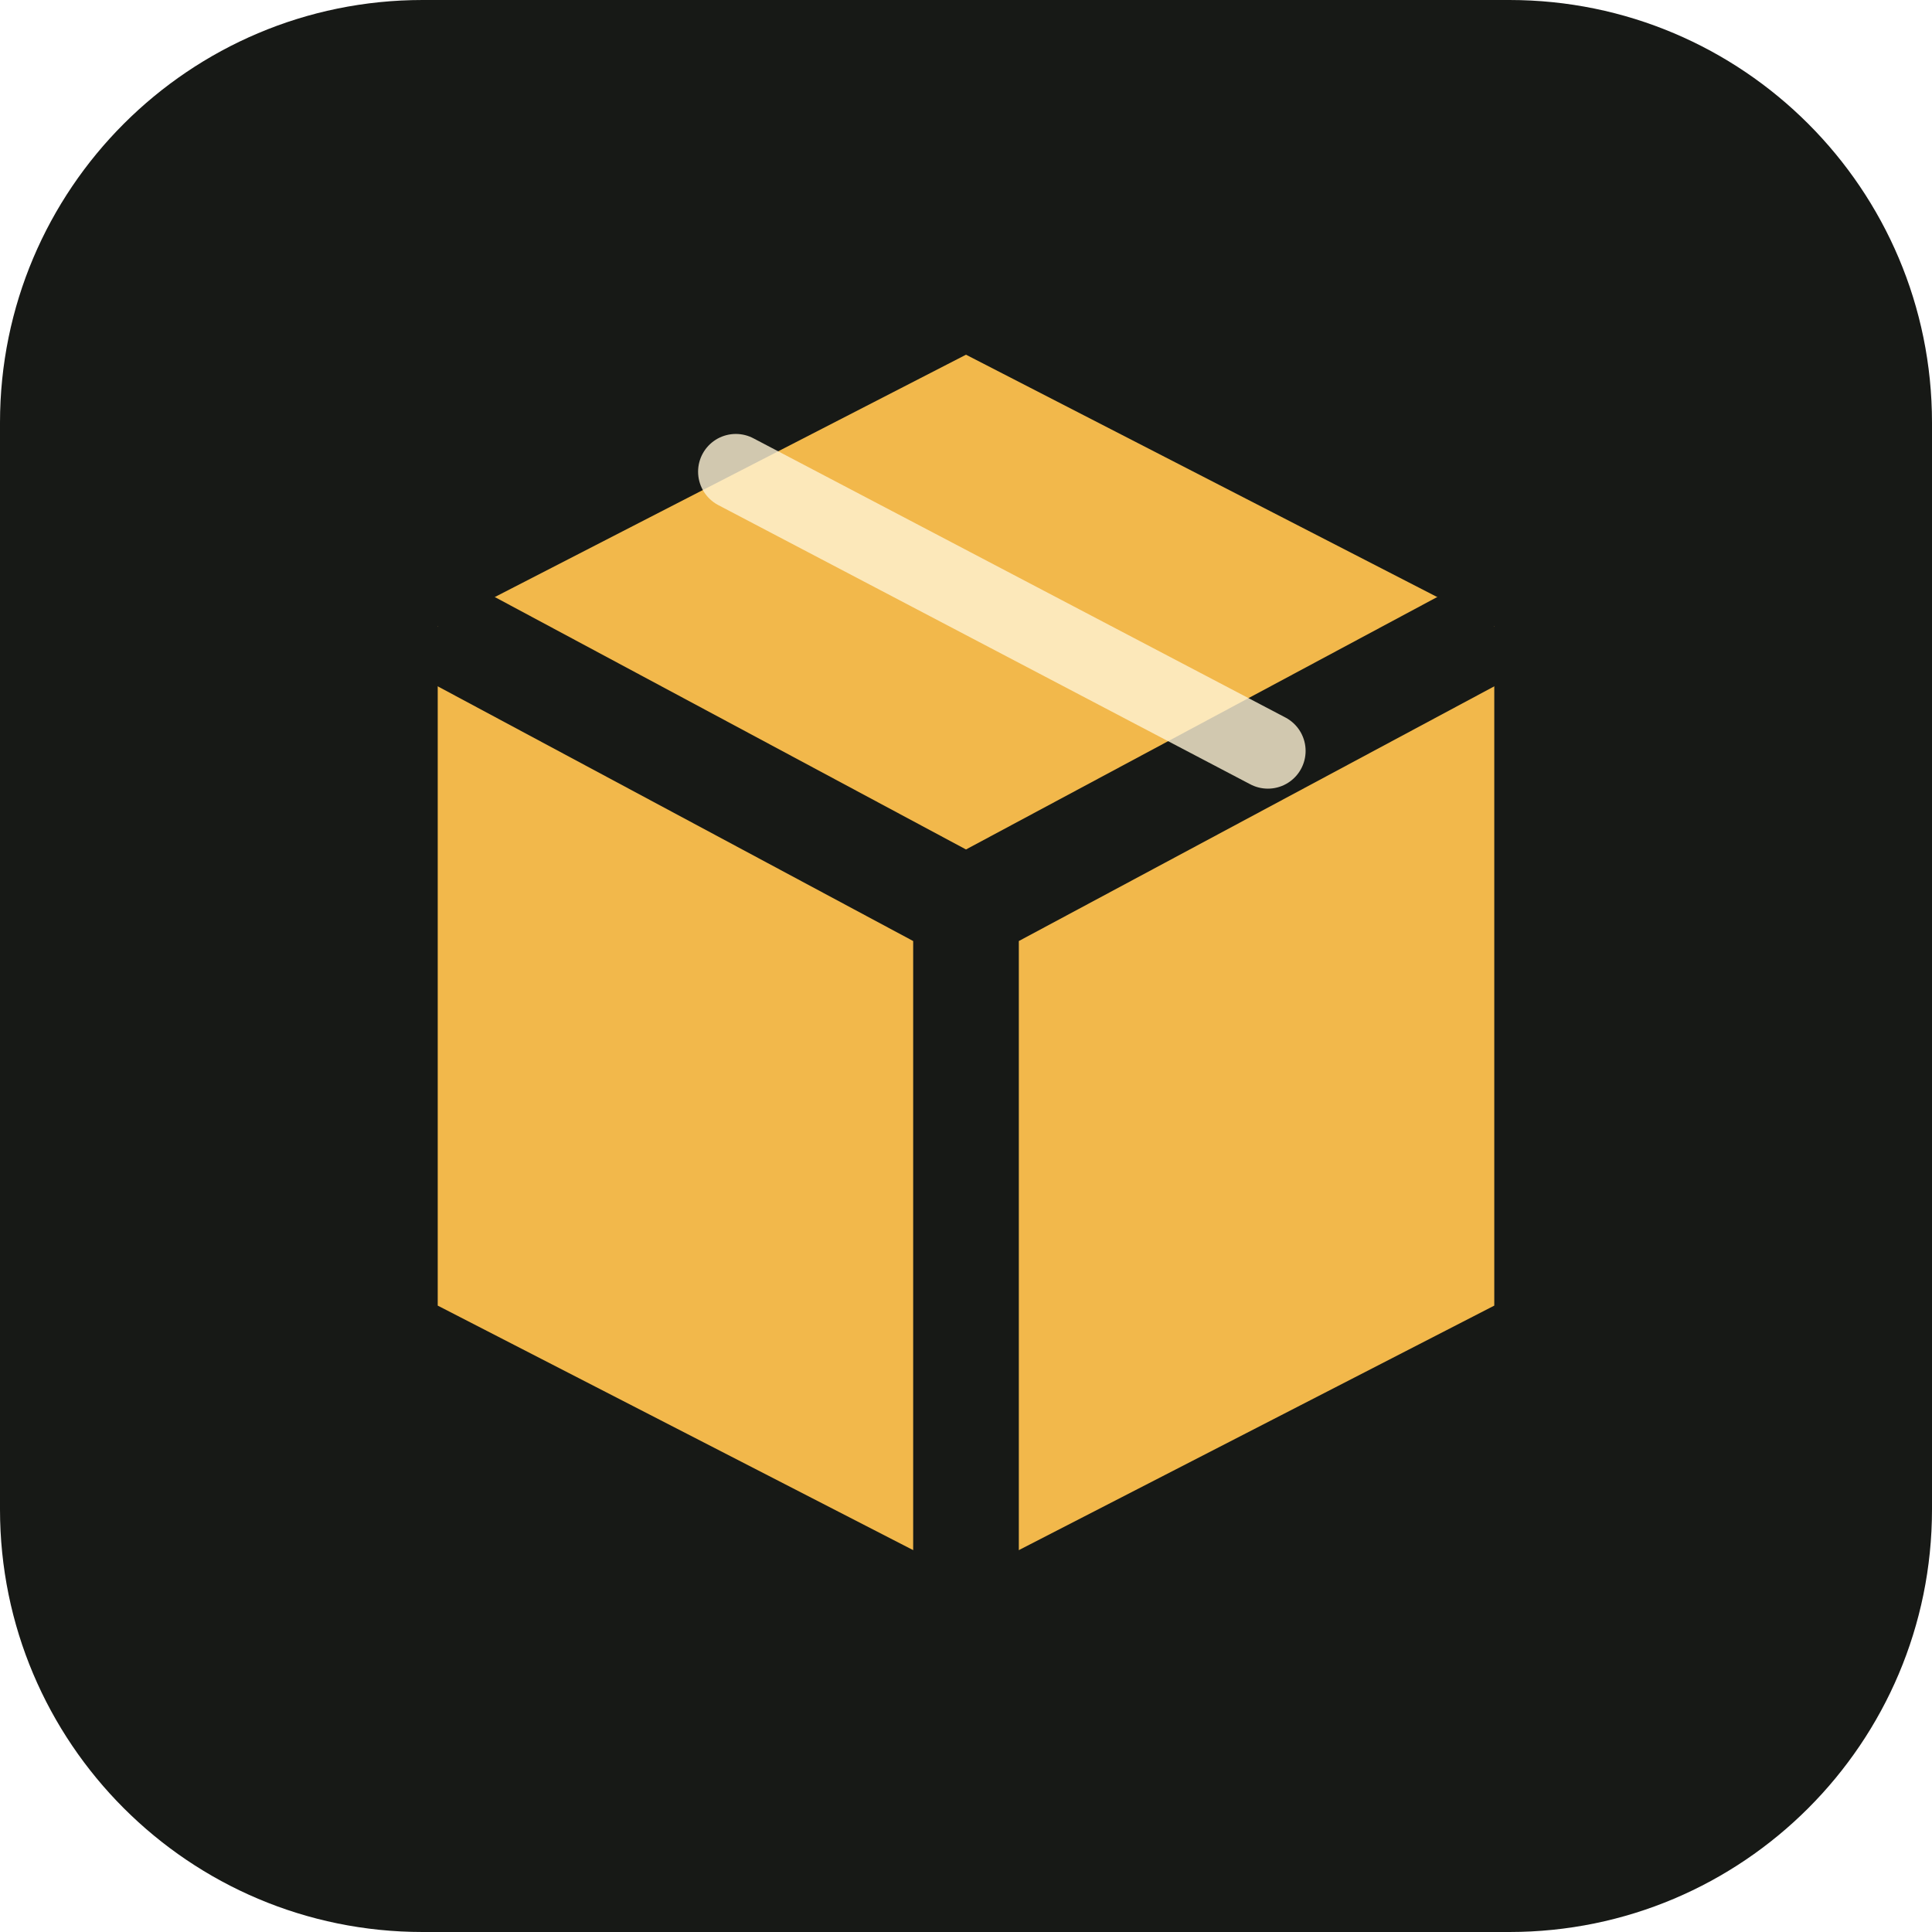
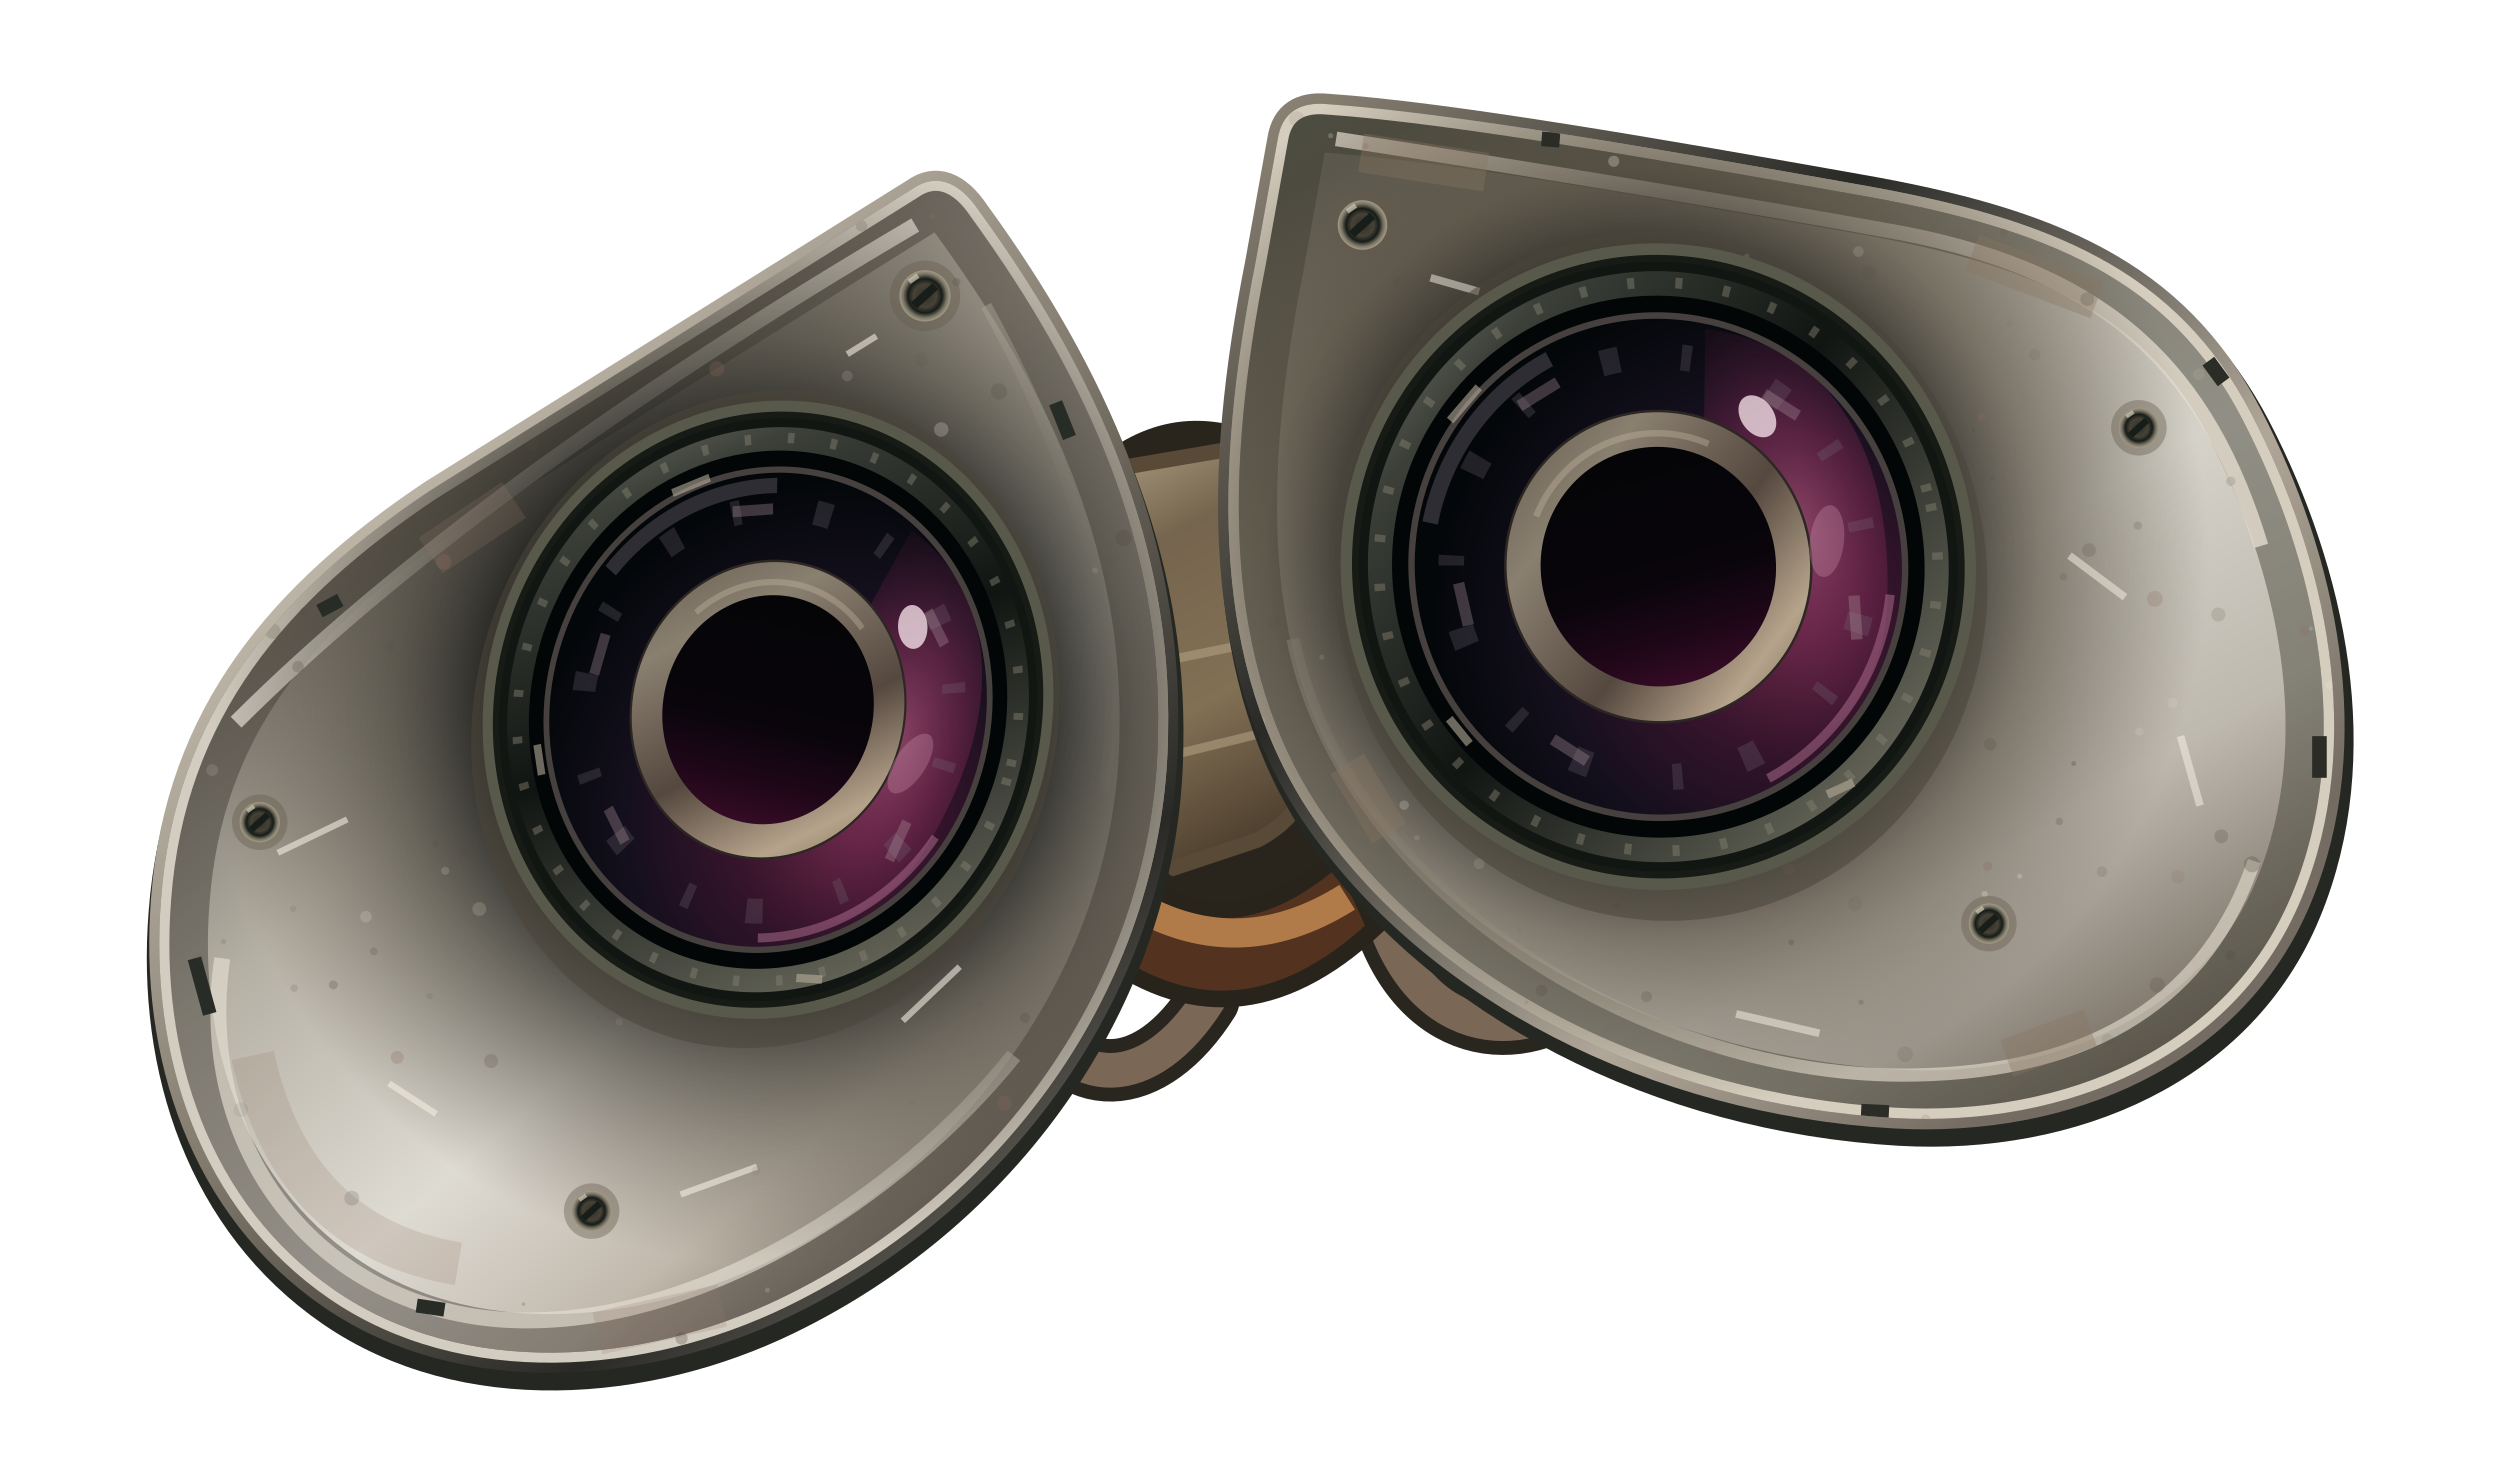
- <svg xmlns="http://www.w3.org/2000/svg" viewBox="0 0 512 512">
-   <rect width="512" height="512" rx="112" fill="#171916" />
-   <path d="M116 166 256 94l140 72v180l-140 72-140-72Z" fill="#f2b84b" />
-   <path d="m116 166 140 75 140-75M256 241v177" fill="none" stroke="#171916" stroke-width="28" stroke-linejoin="round" />
-   <path d="m195 125 141 74" fill="none" stroke="#fff4d6" stroke-width="20" stroke-linecap="round" opacity=".8" />
+ <svg xmlns="http://www.w3.org/2000/svg" width="720" height="424" viewBox="44 0 180 106" fill="none" role="img" aria-labelledby="title description">
+   <defs>
+     <path id="left-shell" d="M109.7 13.6C111.4 12.4 113.1 13.1 114.5 15.2C123.2 27.2 128.4 39.3 128.1 52.8C127.9 70.3 116.9 86.2 100.6 94.1C90.5 99 77.3 100.1 67.7 93.5C58.4 87.1 54.7 76 55.6 64.7C56.6 51.3 64.1 42.6 75 35.3Z" />
+     <path id="right-shell" d="M139.6 7.5C148.4 8.1 163.8 10.8 177.9 13.3C191.6 15.7 200.7 19.4 206.1 29.8C211.5 40.2 214.4 53.4 209.7 64.7C205 76.1 192.8 81.2 180.4 80.5C163.1 79.5 147.1 71.4 138.5 58.8C131.2 48 131.4 34 134.4 18.9L136 10C136.3 8.1 137.6 7.3 139.6 7.5Z" />
+     <clipPath id="left-clip">
+       <use href="#left-shell" />
+     </clipPath>
+     <clipPath id="right-clip">
+       <use href="#right-shell" />
+     </clipPath>
+     <linearGradient id="edge" x1="91" y1="11" x2="170" y2="96" gradientUnits="userSpaceOnUse">
+       <stop stop-color="#c8c1b2" />
+       <stop offset=".27" stop-color="#827a6d" />
+       <stop offset=".52" stop-color="#292926" />
+       <stop offset=".81" stop-color="#b0a799" />
+       <stop offset="1" stop-color="#746c62" />
+     </linearGradient>
+     <linearGradient id="left-metal" x1="74" y1="38" x2="117" y2="88" gradientUnits="userSpaceOnUse">
+       <stop stop-color="#7d786e" />
+       <stop offset=".24" stop-color="#b5b0a4" />
+       <stop offset=".56" stop-color="#dedbd3" />
+       <stop offset=".79" stop-color="#c1b8ac" />
+       <stop offset="1" stop-color="#6b6157" />
+     </linearGradient>
+     <linearGradient id="right-metal" x1="147" y1="8" x2="190" y2="82" gradientUnits="userSpaceOnUse">
+       <stop stop-color="#5e5b51" />
+       <stop offset=".23" stop-color="#aca597" />
+       <stop offset=".56" stop-color="#d5d2c9" />
+       <stop offset=".78" stop-color="#beb9af" />
+       <stop offset="1" stop-color="#756c61" />
+     </linearGradient>
+     <radialGradient id="left-shadow" cx="99" cy="51" r="40" gradientUnits="userSpaceOnUse">
+       <stop offset=".49" stop-color="#171816" stop-opacity=".9" />
+       <stop offset=".67" stop-color="#3f3c33" stop-opacity=".65" />
+       <stop offset="1" stop-color="#5a5145" stop-opacity="0" />
+     </radialGradient>
+     <radialGradient id="right-shadow" cx="163" cy="40" r="40" gradientUnits="userSpaceOnUse">
+       <stop offset=".48" stop-color="#121412" stop-opacity=".92" />
+       <stop offset=".7" stop-color="#4b4437" stop-opacity=".6" />
+       <stop offset="1" stop-color="#4b4437" stop-opacity="0" />
+     </radialGradient>
+     <linearGradient id="hinge" x1="122" y1="33" x2="138" y2="63" gradientUnits="userSpaceOnUse">
+       <stop stop-color="#a99b7f" />
+       <stop offset=".23" stop-color="#76654e" />
+       <stop offset=".58" stop-color="#827055" />
+       <stop offset="1" stop-color="#3a2d20" />
+     </linearGradient>
+     <linearGradient id="ring-metal" x1="-18" y1="-24" x2="18" y2="25" gradientUnits="userSpaceOnUse">
+       <stop stop-color="#908b7c" />
+       <stop offset=".19" stop-color="#3c4039" />
+       <stop offset=".47" stop-color="#111512" />
+       <stop offset=".76" stop-color="#4f5147" />
+       <stop offset="1" stop-color="#8d8676" />
+     </linearGradient>
+     <radialGradient id="glass" cx=".7" cy=".67" r=".69">
+       <stop stop-color="#59243e" />
+       <stop offset=".34" stop-color="#35142b" />
+       <stop offset=".68" stop-color="#130f1c" />
+       <stop offset="1" stop-color="#04070a" />
+     </radialGradient>
+     <radialGradient id="reflection" cx=".68" cy=".48" r=".6">
+       <stop stop-color="#9e5073" stop-opacity=".8" />
+       <stop offset=".43" stop-color="#822d58" stop-opacity=".5" />
+       <stop offset="1" stop-color="#461330" stop-opacity="0" />
+     </radialGradient>
+     <linearGradient id="aperture-rim" x1="-10" y1="-11" x2="9" y2="12" gradientUnits="userSpaceOnUse">
+       <stop stop-color="#635b4f" />
+       <stop offset=".25" stop-color="#8a8070" />
+       <stop offset=".57" stop-color="#55483f" />
+       <stop offset=".82" stop-color="#b6a38b" />
+       <stop offset="1" stop-color="#786553" />
+     </linearGradient>
+     <linearGradient id="aperture" x1="0" y1="-9" x2="1" y2="10" gradientUnits="userSpaceOnUse">
+       <stop stop-color="#040507" />
+       <stop offset=".52" stop-color="#09050b" />
+       <stop offset=".76" stop-color="#200719" />
+       <stop offset="1" stop-color="#420e2c" />
+     </linearGradient>
+     <radialGradient id="bolt">
+       <stop stop-color="#322e27" />
+       <stop offset=".45" stop-color="#464236" />
+       <stop offset=".67" stop-color="#171c18" />
+       <stop offset=".85" stop-color="#777262" />
+       <stop offset="1" stop-color="#a49c88" />
+     </radialGradient>
+     <g id="screw">
+       <circle r="2" fill="#635b4c" opacity=".4" />
+       <circle r="1.45" fill="url(#bolt)" />
+       <path d="m-.63.55 1.22-1.1" stroke="#171d19" stroke-width=".48" />
+       <path d="m-.9-.8.5-.35" stroke="#d6cfbd" stroke-width=".3" opacity=".65" />
+     </g>
+     <g id="camera">
+       <ellipse cy=".7" rx="23" ry="23.9" fill="#4b463b" opacity=".55" />
+       <circle r="22" fill="#161b16" stroke="#58594b" stroke-width=".8" />
+       <circle r="20.8" fill="url(#ring-metal)" stroke="#111612" stroke-width=".65" />
+       <circle r="19.7" stroke="#848171" stroke-width=".75" stroke-dasharray=".5 2.9" opacity=".45" />
+       <circle r="18.2" fill="#070d0c" stroke="#030606" stroke-width="1.15" />
+       <circle r="17.4" fill="url(#glass)" stroke="#46413f" stroke-width=".45" />
+       <path d="M7-15.3C15-12.5 18-4.7 15.3 5.5C13.4 13.7 5.1 17-2.5 14.8L1.5 6.8Z" fill="url(#reflection)" />
+       <path d="M-15-6.5A16.7 16.7 0 0 1-4.2-15.7" stroke="#7b7282" stroke-width="1.1" opacity=".35" />
+       <path d="M4.2 16A16.7 16.7 0 0 0 15.5 5.5" stroke="#a86788" stroke-width=".65" opacity=".55" />
+       <circle r="14.6" stroke="#76717b" stroke-width="1.8" stroke-dasharray=".7 5.9 1.3 4.4" opacity=".25" />
+       <path d="m-7-13 3-1M10-10l2 2M13 5l-.5 3M-10 10l2 2M-14-2v3" stroke="#ae939c" stroke-width=".8" opacity=".34" />
+       <circle r="10.55" fill="#28231e" stroke="#2d2724" stroke-width=".65" />
+       <circle r="9.5" fill="url(#aperture)" stroke="url(#aperture-rim)" stroke-width="2.4" />
+       <path d="M-7.6-5.3A9.25 9.25 0 0 1 5.4-7.5" stroke="#c4b6a0" stroke-width=".45" opacity=".38" />
+       <ellipse cx="9.2" cy="-8.6" rx="1.15" ry="1.6" fill="#f1dde5" opacity=".8" transform="rotate(-24 9.2 -8.6)" />
+       <ellipse cx="12" cy=".9" rx="1.2" ry="2.5" fill="#dca1bb" opacity=".28" transform="rotate(20 12 .9)" />
+       <path d="M-12-13.1  -9.5-14.9M-16.8 7l1 2M8 18l2-.4" stroke="#b5ac99" stroke-width=".6" opacity=".6" />
+     </g>
+   </defs>
+   <path d="M117.9 72C121 79 126.9 78.5 131 72M143.8 66.7C147 75.5 155 75.1 158.9 70.5" stroke="#29251f" stroke-width="4.5" stroke-linecap="round" />
+   <path d="M117.9 72C121 79 126.9 78.5 131 72M143.8 66.7C147 75.5 155 75.1 158.9 70.5" stroke="#7a6756" stroke-width="2.5" stroke-linecap="round" />
+   <path d="M119.6 49 124 33.3Q129.7 29 136.6 33.1L141.9 55.2 135.8 67.5 124.8 65.6Z" fill="#29251d" stroke="#29251d" stroke-width="1.6" />
+   <path d="M123.4 33.9 132.2 32.4 138.1 50.7Q139.9 57.7 134.5 60.5L128.5 62.5 121.9 58.3Z" fill="url(#hinge)" stroke="#584a37" stroke-width="1.1" />
+   <path d="m124.2 34 1.2 21.1 9-2.2M125.3 48.1l10.8-2.2" stroke="#b2a082" stroke-width=".65" opacity=".58" />
+   <path d="M124.6 61.9Q131.8 69.4 140.6 61.4L143 66.8Q132.8 76.3 122.6 68.2Z" fill="#53331f" stroke="#28231b" stroke-width="1.2" />
+   <path d="M125 64.7Q132.9 69.7 141 64.6" stroke="#b17b49" stroke-width="2.1" />
+   <use href="#left-shell" transform="translate(.1 1)" fill="#272823" stroke="#252722" stroke-width="2" />
+   <use href="#left-shell" fill="url(#left-metal)" stroke="url(#edge)" stroke-width="1.45" />
+   <g clip-path="url(#left-clip)">
+     <use href="#left-shell" stroke="#39362f" stroke-width="7" opacity=".45" />
+     <use href="#left-shell" stroke="#d3ccc0" stroke-width="1.45" />
+     <path d="M60 69C58 83 67 94 80 95C94 96 109 86 117 76" stroke="#e6e0d3" stroke-width="1.15" opacity=".64" />
+     <path d="M61 52Q78 35 109.9 16.2" stroke="#eee9dd" stroke-width="1.1" opacity=".74" />
+     <path d="M115 22Q126 42 123.5 57" stroke="#ddd7c7" stroke-width=".8" opacity=".45" />
+     <use href="#left-shell" fill="url(#left-shadow)" />
+     <path d="M62.2 76Q65 89 77 91M75 40l6-4M87 96l9-2" stroke="#947968" stroke-width="3.1" opacity=".21" />
+     <path d="M64 61.4 69 59M72 78l3.4 2.2M93 86l5.5-2M109 73.5l4.1-3.9M105 25.5l2.1-1.3" stroke="#f4ede0" stroke-width=".45" opacity=".6" />
+     <path d="M67 44l1.5-.8M58 69l1.1 4M74 94l2 .3M120 29l1 2.5" stroke="#272c27" stroke-width="1" />
+     <circle cx="73.26" cy="13.17" r="0.51" fill="#eee5d7" opacity="0.17" />
+     <circle cx="58.52" cy="84.24" r="0.37" fill="#514a40" opacity="0.09" />
+     <circle cx="68.00" cy="70.91" r="0.32" fill="#514a40" opacity="0.25" />
+     <circle cx="68.06" cy="96.39" r="0.28" fill="#8c6858" opacity="0.17" />
+     <circle cx="59.28" cy="55.44" r="0.43" fill="#eee5d7" opacity="0.13" />
+     <circle cx="65.11" cy="65.43" r="0.23" fill="#8c6858" opacity="0.23" />
+     <circle cx="82.81" cy="29.05" r="0.51" fill="#514a40" opacity="0.28" />
+     <circle cx="93.07" cy="96.37" r="0.44" fill="#514a40" opacity="0.29" />
+     <circle cx="95.60" cy="26.55" r="0.54" fill="#8c6858" opacity="0.26" />
+     <circle cx="58.53" cy="42.99" r="0.19" fill="#eee5d7" opacity="0.31" />
+     <circle cx="72.06" cy="46.58" r="0.38" fill="#514a40" opacity="0.11" />
+     <circle cx="126.53" cy="34.10" r="0.49" fill="#514a40" opacity="0.19" />
+     <circle cx="119.42" cy="38.83" r="0.17" fill="#514a40" opacity="0.18" />
+     <circle cx="111.77" cy="30.92" r="0.52" fill="#eee5d7" opacity="0.25" />
+     <circle cx="65.46" cy="48.01" r="0.42" fill="#514a40" opacity="0.26" />
+     <circle cx="61.88" cy="26.63" r="0.55" fill="#8c6858" opacity="0.28" />
+     <circle cx="56.03" cy="93.93" r="0.36" fill="#eee5d7" opacity="0.24" />
+     <circle cx="58.37" cy="68.96" r="0.29" fill="#514a40" opacity="0.08" />
+     <circle cx="72.60" cy="76.13" r="0.47" fill="#8c6858" opacity="0.25" />
+     <circle cx="79.73" cy="17.92" r="0.59" fill="#514a40" opacity="0.15" />
+     <circle cx="106.58" cy="13.95" r="0.41" fill="#514a40" opacity="0.22" />
+     <circle cx="74.68" cy="26.73" r="0.17" fill="#514a40" opacity="0.22" />
+     <circle cx="74.93" cy="71.73" r="0.23" fill="#514a40" opacity="0.13" />
+     <circle cx="70.92" cy="68.50" r="0.28" fill="#514a40" opacity="0.21" />
+     <circle cx="117.79" cy="73.28" r="0.37" fill="#514a40" opacity="0.24" />
+     <circle cx="116.32" cy="79.43" r="0.53" fill="#8c6858" opacity="0.22" />
+     <circle cx="122.84" cy="41.07" r="0.22" fill="#eee5d7" opacity="0.10" />
+     <circle cx="60.12" cy="48.51" r="0.45" fill="#514a40" opacity="0.08" />
+     <circle cx="123.50" cy="82.50" r="0.31" fill="#514a40" opacity="0.17" />
+     <circle cx="90.13" cy="21.35" r="0.56" fill="#514a40" opacity="0.08" />
+     <circle cx="126.19" cy="80.50" r="0.53" fill="#eee5d7" opacity="0.29" />
+     <circle cx="114.55" cy="72.29" r="0.24" fill="#514a40" opacity="0.09" />
+     <circle cx="82.75" cy="22.65" r="0.35" fill="#8c6858" opacity="0.11" />
+     <circle cx="65.92" cy="44.03" r="0.31" fill="#514a40" opacity="0.28" />
+     <circle cx="78.51" cy="65.45" r="0.50" fill="#eee5d7" opacity="0.17" />
+     <circle cx="75.95" cy="40.46" r="0.56" fill="#8c6858" opacity="0.29" />
+     <circle cx="62.43" cy="45.92" r="0.28" fill="#514a40" opacity="0.26" />
+     <circle cx="63.65" cy="45.45" r="0.56" fill="#514a40" opacity="0.19" />
+     <circle cx="70.35" cy="66.00" r="0.42" fill="#eee5d7" opacity="0.19" />
+     <circle cx="64.05" cy="95.48" r="0.18" fill="#514a40" opacity="0.29" />
+     <circle cx="111.15" cy="15.60" r="0.20" fill="#8c6858" opacity="0.28" />
+     <circle cx="123.58" cy="97.93" r="0.39" fill="#514a40" opacity="0.26" />
+     <circle cx="112.86" cy="20.30" r="0.29" fill="#514a40" opacity="0.27" />
+     <circle cx="66.89" cy="17.04" r="0.56" fill="#eee5d7" opacity="0.14" />
+     <circle cx="127.21" cy="13.79" r="0.19" fill="#514a40" opacity="0.08" />
+     <circle cx="125.60" cy="91.29" r="0.51" fill="#514a40" opacity="0.15" />
+     <circle cx="82.36" cy="31.99" r="0.50" fill="#514a40" opacity="0.13" />
+     <circle cx="67.48" cy="96.38" r="0.24" fill="#8c6858" opacity="0.29" />
+     <circle cx="74.04" cy="20.29" r="0.20" fill="#514a40" opacity="0.12" />
+     <circle cx="110.35" cy="25.90" r="0.50" fill="#514a40" opacity="0.12" />
+     <circle cx="98.43" cy="84.30" r="0.32" fill="#8c6858" opacity="0.14" />
+     <circle cx="115.93" cy="28.18" r="0.59" fill="#514a40" opacity="0.24" />
+     <circle cx="102.54" cy="97.57" r="0.35" fill="#8c6858" opacity="0.12" />
+     <circle cx="60.10" cy="67.79" r="0.19" fill="#514a40" opacity="0.16" />
+     <circle cx="99.25" cy="92.89" r="0.18" fill="#eee5d7" opacity="0.18" />
+     <circle cx="59.35" cy="18.68" r="0.45" fill="#514a40" opacity="0.18" />
+     <circle cx="109.69" cy="79.36" r="0.23" fill="#8c6858" opacity="0.27" />
+     <circle cx="88.59" cy="73.58" r="0.26" fill="#eee5d7" opacity="0.08" />
+     <circle cx="109.43" cy="95.40" r="0.53" fill="#8c6858" opacity="0.12" />
+     <circle cx="62.40" cy="24.55" r="0.47" fill="#514a40" opacity="0.10" />
+     <circle cx="69.69" cy="24.95" r="0.59" fill="#eee5d7" opacity="0.16" />
+     <circle cx="126.13" cy="94.18" r="0.36" fill="#8c6858" opacity="0.21" />
+     <circle cx="75.38" cy="60.77" r="0.24" fill="#514a40" opacity="0.22" />
+     <circle cx="96.88" cy="15.92" r="0.20" fill="#514a40" opacity="0.11" />
+     <circle cx="76.06" cy="62.70" r="0.29" fill="#eee5d7" opacity="0.17" />
+     <circle cx="79.36" cy="76.39" r="0.51" fill="#514a40" opacity="0.21" />
+     <circle cx="91.63" cy="21.25" r="0.34" fill="#eee5d7" opacity="0.14" />
+     <circle cx="59.85" cy="27.87" r="0.23" fill="#8c6858" opacity="0.18" />
+     <circle cx="112.79" cy="90.17" r="0.35" fill="#514a40" opacity="0.26" />
+     <circle cx="119.54" cy="84.84" r="0.24" fill="#514a40" opacity="0.22" />
+     <circle cx="80.11" cy="15.36" r="0.53" fill="#8c6858" opacity="0.26" />
+     <circle cx="105.00" cy="27.07" r="0.39" fill="#eee5d7" opacity="0.14" />
+     <circle cx="69.33" cy="86.27" r="0.54" fill="#514a40" opacity="0.19" />
+     <circle cx="63.07" cy="45.10" r="0.45" fill="#8c6858" opacity="0.24" />
+     <circle cx="77.51" cy="61.30" r="0.42" fill="#514a40" opacity="0.29" />
+     <circle cx="87.09" cy="73.30" r="0.13" fill="#514a40" opacity="0.14" />
+     <circle cx="129.19" cy="62.95" r="0.31" fill="#eee5d7" opacity="0.11" />
+     <circle cx="78.50" cy="21.22" r="0.48" fill="#514a40" opacity="0.28" />
+     <circle cx="106.03" cy="16.27" r="0.41" fill="#514a40" opacity="0.19" />
+     <circle cx="56.98" cy="96.20" r="0.46" fill="#8c6858" opacity="0.13" />
+     <circle cx="124.91" cy="38.74" r="0.59" fill="#514a40" opacity="0.30" />
+     <circle cx="119.00" cy="13.44" r="0.58" fill="#eee5d7" opacity="0.13" />
+     <circle cx="61.34" cy="79.90" r="0.53" fill="#514a40" opacity="0.09" />
+     <circle cx="63.94" cy="41.24" r="0.34" fill="#514a40" opacity="0.20" />
+     <circle cx="128.13" cy="64.12" r="0.58" fill="#8c6858" opacity="0.09" />
+     <circle cx="76.35" cy="19.29" r="0.39" fill="#514a40" opacity="0.16" />
+     <circle cx="83.37" cy="14.05" r="0.46" fill="#8c6858" opacity="0.23" />
+     <circle cx="56.30" cy="23.18" r="0.52" fill="#514a40" opacity="0.20" />
+     <circle cx="66.39" cy="26.03" r="0.33" fill="#514a40" opacity="0.11" />
+     <circle cx="81.69" cy="93.90" r="0.13" fill="#514a40" opacity="0.24" />
+     <circle cx="65.18" cy="71.15" r="0.27" fill="#514a40" opacity="0.16" />
+   </g>
+   <use href="#right-shell" transform="translate(.4 1)" fill="#272823" stroke="#252722" stroke-width="2" />
+   <use href="#right-shell" fill="url(#right-metal)" stroke="url(#edge)" stroke-width="1.5" />
+   <g clip-path="url(#right-clip)">
+     <use href="#right-shell" stroke="#37372d" stroke-width="7" opacity=".43" />
+     <use href="#right-shell" stroke="#d5cdbd" stroke-width="1.5" />
+     <path d="M140.2 10Q162.8 13.5 181 16.8C196 19.7 203 26.8 206.8 39.3" stroke="#e6dfd1" stroke-width="1.05" opacity=".77" />
+     <path d="M137.1 46C140.9 64.6 163 77.8 181.8 77.4C195 77.2 203 71.7 206.3 62" stroke="#e3dbcc" stroke-width=".95" opacity=".64" />
+     <use href="#right-shell" fill="url(#right-shadow)" />
+     <path d="m142 11 9 1.4M186 18.2l9 3.4M194.5 74l-6 2.2M141 55l3 5" stroke="#897461" stroke-width="2.8" opacity=".36" />
+     <path d="m193 40 4 3M201 53l1.4 5M169 73l6 1.4M147 20l3.5 1" stroke="#faf4e6" stroke-width=".55" opacity=".5" />
+     <path d="m155 10 1.3.1M203 26l1.1 1.5M211 53v3M178 80l2 .1" stroke="#2b2c25" stroke-width="1.05" />
+     <circle cx="177.81" cy="18.11" r="0.38" fill="#eee5d7" opacity="0.15" />
+     <circle cx="148.97" cy="81.85" r="0.23" fill="#514a40" opacity="0.09" />
+     <circle cx="147.25" cy="79.45" r="0.47" fill="#514a40" opacity="0.11" />
+     <circle cx="142.32" cy="10.52" r="0.23" fill="#8c6858" opacity="0.25" />
+     <circle cx="148.45" cy="23.13" r="0.17" fill="#514a40" opacity="0.22" />
+     <circle cx="145.10" cy="57.97" r="0.34" fill="#eee5d7" opacity="0.22" />
+     <circle cx="209.95" cy="45.42" r="0.37" fill="#8c6858" opacity="0.22" />
+     <circle cx="194.28" cy="21.54" r="0.50" fill="#514a40" opacity="0.23" />
+     <circle cx="177.15" cy="10.08" r="0.22" fill="#514a40" opacity="0.12" />
+     <circle cx="167.15" cy="76.01" r="0.46" fill="#8c6858" opacity="0.14" />
+     <circle cx="151.53" cy="72.96" r="0.31" fill="#514a40" opacity="0.27" />
+     <circle cx="177.57" cy="65.07" r="0.53" fill="#514a40" opacity="0.09" />
+     <circle cx="144.60" cy="20.31" r="0.28" fill="#514a40" opacity="0.26" />
+     <circle cx="198.68" cy="13.41" r="0.54" fill="#eee5d7" opacity="0.18" />
+     <circle cx="187.45" cy="34.41" r="0.16" fill="#514a40" opacity="0.23" />
+     <circle cx="192.56" cy="41.52" r="0.27" fill="#514a40" opacity="0.17" />
+     <circle cx="135.81" cy="77.59" r="0.12" fill="#514a40" opacity="0.25" />
+     <circle cx="153.37" cy="66.96" r="0.17" fill="#8c6858" opacity="0.28" />
+     <circle cx="186.90" cy="64.38" r="0.23" fill="#eee5d7" opacity="0.29" />
+     <circle cx="132.96" cy="66.18" r="0.43" fill="#514a40" opacity="0.26" />
+     <circle cx="198.70" cy="15.18" r="0.34" fill="#8c6858" opacity="0.18" />
+     <circle cx="153.95" cy="81.02" r="0.42" fill="#514a40" opacity="0.08" />
+     <circle cx="199.32" cy="70.92" r="0.55" fill="#514a40" opacity="0.21" />
+     <circle cx="146.02" cy="60.32" r="0.20" fill="#eee5d7" opacity="0.12" />
+     <circle cx="153.91" cy="72.17" r="0.14" fill="#514a40" opacity="0.12" />
+     <circle cx="200.80" cy="63.13" r="0.49" fill="#8c6858" opacity="0.14" />
+     <circle cx="192.27" cy="59.14" r="0.27" fill="#514a40" opacity="0.23" />
+     <circle cx="195.25" cy="12.39" r="0.47" fill="#514a40" opacity="0.22" />
+     <circle cx="132.13" cy="65.12" r="0.41" fill="#514a40" opacity="0.14" />
+     <circle cx="188.66" cy="23.29" r="0.23" fill="#8c6858" opacity="0.15" />
+     <circle cx="162.55" cy="71.76" r="0.40" fill="#514a40" opacity="0.22" />
+     <circle cx="189.41" cy="63.09" r="0.18" fill="#eee5d7" opacity="0.26" />
+     <circle cx="195.76" cy="74.87" r="0.44" fill="#514a40" opacity="0.11" />
+     <circle cx="135.71" cy="44.81" r="0.53" fill="#514a40" opacity="0.14" />
+     <circle cx="188.64" cy="38.79" r="0.13" fill="#8c6858" opacity="0.08" />
+     <circle cx="197.92" cy="37.84" r="0.30" fill="#514a40" opacity="0.20" />
+     <circle cx="134.57" cy="51.97" r="0.52" fill="#eee5d7" opacity="0.13" />
+     <circle cx="135.32" cy="81.91" r="0.44" fill="#8c6858" opacity="0.24" />
+     <circle cx="141.98" cy="26.18" r="0.30" fill="#514a40" opacity="0.24" />
+     <circle cx="150.49" cy="62.19" r="0.39" fill="#eee5d7" opacity="0.12" />
+     <circle cx="181.17" cy="75.90" r="0.56" fill="#514a40" opacity="0.14" />
+     <circle cx="186.66" cy="30.04" r="0.27" fill="#8c6858" opacity="0.29" />
+     <circle cx="144.04" cy="15.86" r="0.39" fill="#514a40" opacity="0.16" />
+     <circle cx="194.41" cy="39.61" r="0.50" fill="#514a40" opacity="0.20" />
+     <circle cx="212.72" cy="42.65" r="0.49" fill="#eee5d7" opacity="0.27" />
+     <circle cx="160.40" cy="65.22" r="0.29" fill="#514a40" opacity="0.19" />
+     <circle cx="188.26" cy="16.74" r="0.27" fill="#514a40" opacity="0.11" />
+     <circle cx="211.36" cy="29.67" r="0.54" fill="#514a40" opacity="0.10" />
+     <circle cx="188.75" cy="38.68" r="0.18" fill="#8c6858" opacity="0.17" />
+     <circle cx="160.19" cy="11.61" r="0.40" fill="#eee5d7" opacity="0.30" />
+     <circle cx="195.35" cy="62.76" r="0.38" fill="#514a40" opacity="0.15" />
+     <circle cx="136.08" cy="56.32" r="0.31" fill="#8c6858" opacity="0.12" />
+     <circle cx="176.94" cy="11.17" r="0.54" fill="#514a40" opacity="0.28" />
+     <circle cx="139.17" cy="47.32" r="0.18" fill="#eee5d7" opacity="0.12" />
+     <circle cx="193.31" cy="54.97" r="0.18" fill="#514a40" opacity="0.31" />
+     <circle cx="154.99" cy="71.32" r="0.42" fill="#514a40" opacity="0.23" />
+     <circle cx="156.89" cy="79.18" r="0.39" fill="#514a40" opacity="0.13" />
+     <circle cx="139.81" cy="9.77" r="0.19" fill="#eee5d7" opacity="0.23" />
+     <circle cx="187.11" cy="62.37" r="0.34" fill="#8c6858" opacity="0.27" />
+     <circle cx="178.00" cy="72.16" r="0.19" fill="#514a40" opacity="0.24" />
+     <circle cx="143.33" cy="74.86" r="0.57" fill="#514a40" opacity="0.29" />
+     <circle cx="182.65" cy="80.61" r="0.36" fill="#8c6858" opacity="0.17" />
+     <circle cx="151.85" cy="79.43" r="0.20" fill="#514a40" opacity="0.26" />
+     <circle cx="202.88" cy="13.90" r="0.41" fill="#8c6858" opacity="0.12" />
+     <circle cx="204.59" cy="68.76" r="0.37" fill="#514a40" opacity="0.24" />
+     <circle cx="206.14" cy="62.23" r="0.58" fill="#514a40" opacity="0.28" />
+     <circle cx="138.58" cy="68.15" r="0.52" fill="#eee5d7" opacity="0.17" />
+     <circle cx="185.31" cy="8.01" r="0.32" fill="#514a40" opacity="0.14" />
+     <circle cx="178.56" cy="19.60" r="0.52" fill="#514a40" opacity="0.15" />
+     <circle cx="180.80" cy="82.88" r="0.31" fill="#8c6858" opacity="0.16" />
+     <circle cx="202.31" cy="26.96" r="0.42" fill="#eee5d7" opacity="0.09" />
+     <circle cx="157.62" cy="76.42" r="0.41" fill="#8c6858" opacity="0.26" />
+     <circle cx="144.56" cy="82.70" r="0.49" fill="#514a40" opacity="0.23" />
+     <circle cx="172.80" cy="62.63" r="0.42" fill="#8c6858" opacity="0.26" />
+     <circle cx="198.03" cy="52.67" r="0.30" fill="#eee5d7" opacity="0.15" />
+     <circle cx="203.72" cy="44.25" r="0.51" fill="#514a40" opacity="0.16" />
+     <circle cx="171.21" cy="65.53" r="0.46" fill="#8c6858" opacity="0.15" />
+     <circle cx="141.83" cy="28.78" r="0.52" fill="#514a40" opacity="0.20" />
+     <circle cx="169.77" cy="18.45" r="0.19" fill="#eee5d7" opacity="0.28" />
+     <circle cx="186.09" cy="31.01" r="0.13" fill="#514a40" opacity="0.29" />
+     <circle cx="211.74" cy="49.32" r="0.29" fill="#eee5d7" opacity="0.26" />
+     <circle cx="137.67" cy="59.60" r="0.54" fill="#8c6858" opacity="0.17" />
+     <circle cx="137.36" cy="8.57" r="0.56" fill="#514a40" opacity="0.10" />
+     <circle cx="172.97" cy="67.85" r="0.21" fill="#514a40" opacity="0.28" />
+     <circle cx="184.23" cy="10.92" r="0.23" fill="#8c6858" opacity="0.09" />
+     <circle cx="210.38" cy="45.26" r="0.15" fill="#eee5d7" opacity="0.18" />
+     <circle cx="204.62" cy="34.65" r="0.34" fill="#514a40" opacity="0.17" />
+     <circle cx="200.44" cy="50.60" r="0.37" fill="#eee5d7" opacity="0.13" />
+     <circle cx="191.96" cy="13.37" r="0.46" fill="#514a40" opacity="0.30" />
+     <circle cx="135.21" cy="24.55" r="0.21" fill="#514a40" opacity="0.17" />
+     <circle cx="142.12" cy="64.53" r="0.12" fill="#8c6858" opacity="0.23" />
+     <circle cx="203.93" cy="60.21" r="0.50" fill="#514a40" opacity="0.24" />
+     <circle cx="201.91" cy="18.38" r="0.38" fill="#8c6858" opacity="0.23" />
+     <circle cx="174.09" cy="11.94" r="0.57" fill="#514a40" opacity="0.20" />
+     <circle cx="177.24" cy="12.02" r="0.27" fill="#514a40" opacity="0.21" />
+     <circle cx="203.32" cy="22.42" r="0.27" fill="#8c6858" opacity="0.16" />
+     <circle cx="187.30" cy="53.59" r="0.45" fill="#514a40" opacity="0.21" />
+     <circle cx="199.15" cy="43.12" r="0.57" fill="#8c6858" opacity="0.23" />
+     <circle cx="190.49" cy="25.52" r="0.43" fill="#514a40" opacity="0.10" />
+   </g>
+   <use href="#camera" transform="translate(99.3 51.1) rotate(16) scale(.91 1)" />
+   <use href="#camera" transform="translate(163.4 40.8) rotate(-13) scale(1.02 1.04)" />
+   <use href="#screw" transform="translate(110.6 21.3) scale(1.27)" />
+   <use href="#screw" transform="translate(62.7 59.2)" />
+   <use href="#screw" transform="translate(86.6 87.2)" />
+   <use href="#screw" transform="translate(142.1 16.2) scale(1.23)" />
+   <use href="#screw" transform="translate(198 30.8)" />
+   <use href="#screw" transform="translate(187.2 66.5)" />
</svg>
